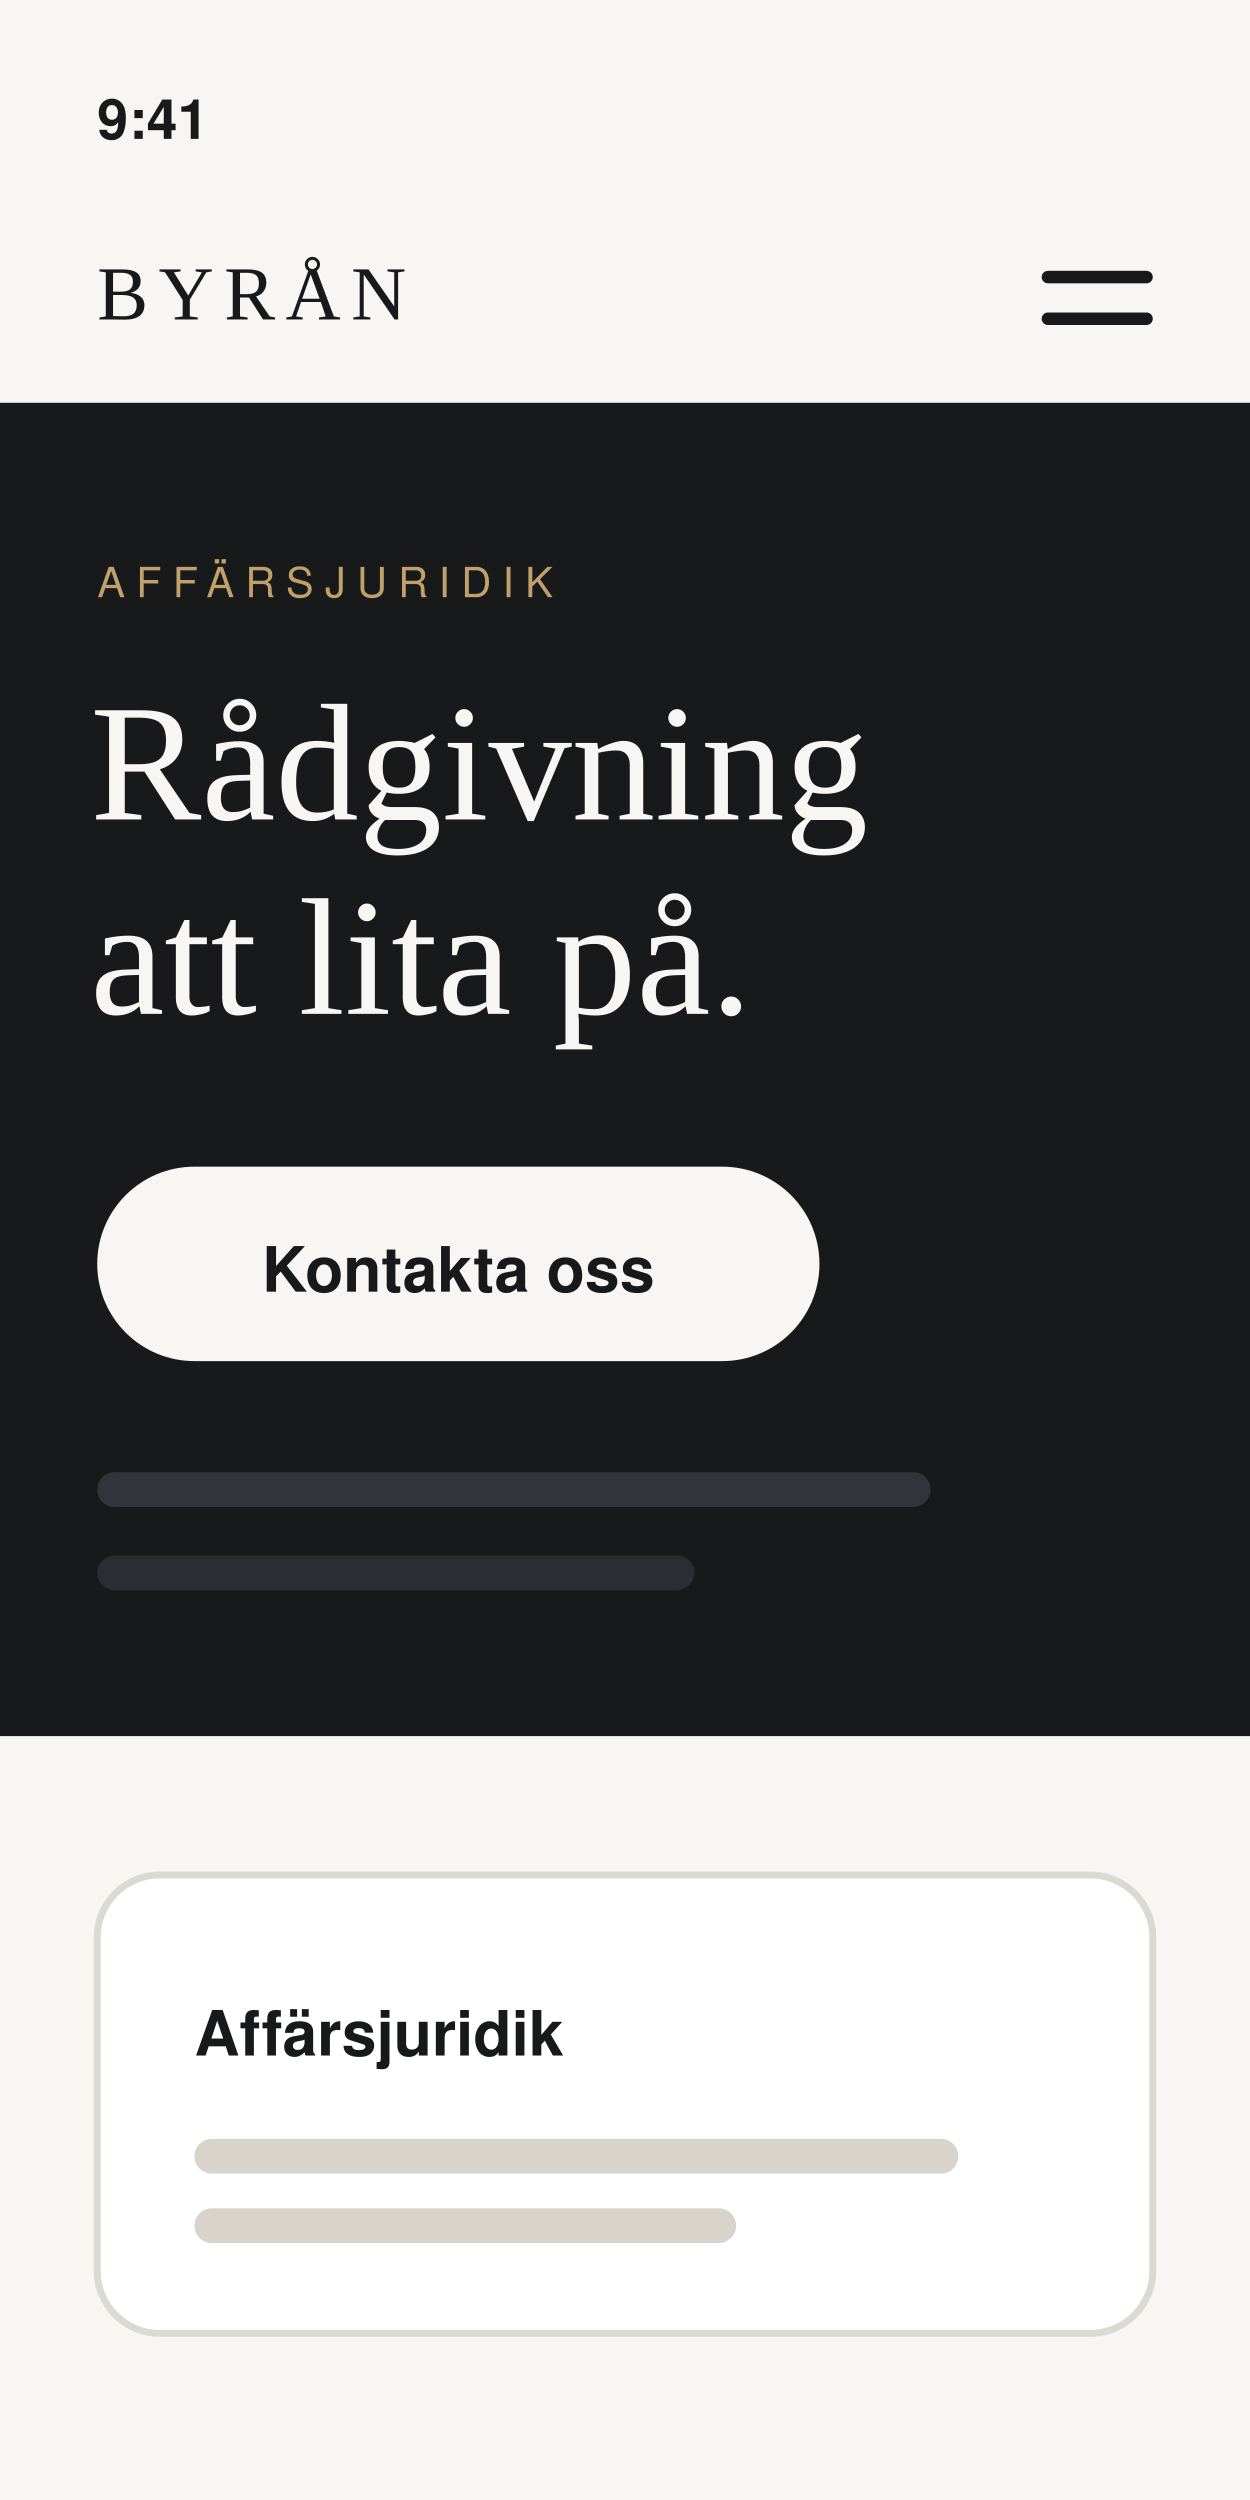
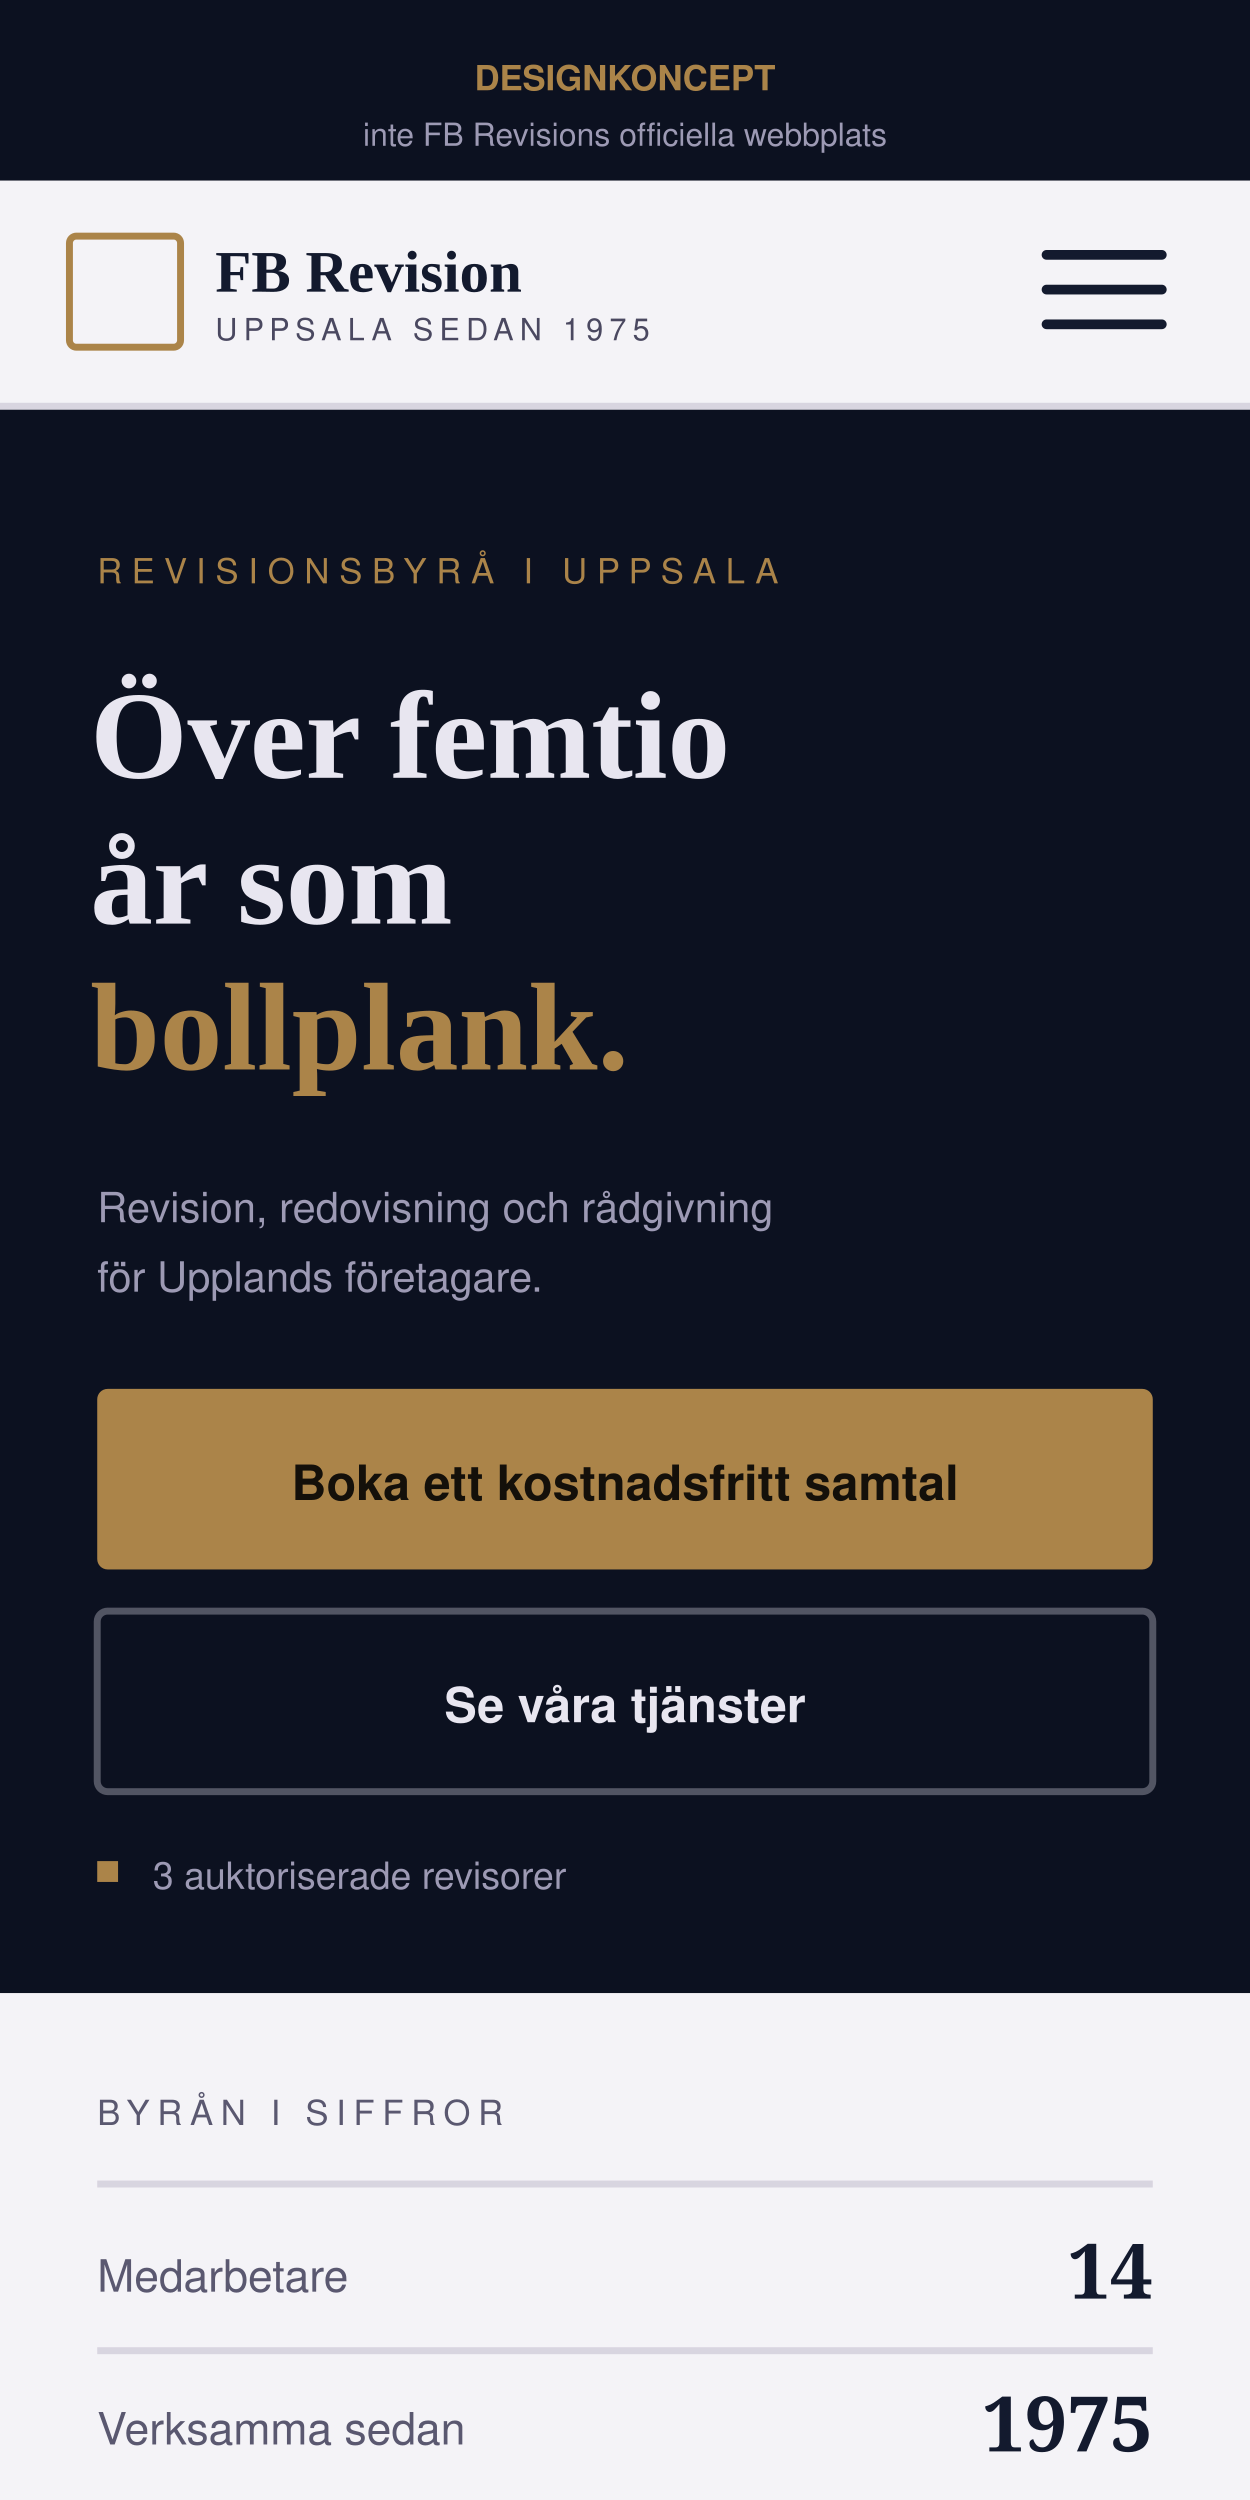
- <svg xmlns="http://www.w3.org/2000/svg" viewBox="0 0 180 360" role="img" aria-label="The same firm website on a phone">
-   <rect width="180" height="360" fill="#f7f6f3" />
-   <text x="14" y="20" font-family="Helvetica, Arial, sans-serif" font-size="8" font-weight="600" fill="#18191b">9:41</text>
-   <text x="14" y="46" font-family="Georgia, 'Times New Roman', serif" font-size="11" letter-spacing="1.5" fill="#18191b">BYRÅN</text>
-   <g fill="#18191b">
-     <rect x="150" y="39" width="16" height="1.8" rx="0.9" />
-     <rect x="150" y="45" width="16" height="1.8" rx="0.9" />
+ <svg xmlns="http://www.w3.org/2000/svg" viewBox="0 0 180 360" role="img" aria-label="FB Revision concept on a phone">
+   <rect width="180" height="360" fill="#F4F3F7" />
+   <rect x="0" y="0" width="180" height="26" fill="#0C1120" />
+   <text x="90" y="13" text-anchor="middle" font-family="Helvetica, Arial, sans-serif" font-size="5" fill="#AB8449" font-weight="bold">DESIGNKONCEPT</text>
+   <text x="90" y="21" text-anchor="middle" font-family="Helvetica, Arial, sans-serif" font-size="4.6" fill="#9D9AB4">inte FB Revisions officiella webbplats</text>
+   <rect x="10" y="34" width="16" height="16" rx="1" fill="none" stroke="#AB8449" stroke-width="1" />
+   <text x="31" y="42" font-family="Georgia, 'Times New Roman', serif" font-size="8.5" font-weight="bold" fill="#131A2E">FB Revision</text>
+   <text x="31" y="49" font-family="Helvetica, Arial, sans-serif" font-size="4.4" letter-spacing="0.9" fill="#4A4860">UPPSALA SEDAN 1975</text>
+   <rect x="150" y="36" width="18" height="1.4" rx="0.7" fill="#131A2E" />
+   <rect x="150" y="41" width="18" height="1.4" rx="0.7" fill="#131A2E" />
+   <rect x="150" y="46" width="18" height="1.4" rx="0.7" fill="#131A2E" />
+   <rect x="0" y="58" width="180" height="1" fill="#D8D5E0" />
+   <rect x="0" y="59" width="180" height="228" fill="#0C1120" />
+   <text x="14" y="84" font-family="Helvetica, Arial, sans-serif" font-size="5" letter-spacing="1.4" fill="#AB8449">REVISIONSBYRÅ I UPPSALA</text>
+   <text x="13" y="112" font-family="Georgia, 'Times New Roman', serif" font-size="18" font-weight="bold" fill="#E8E6F0">Över femtio</text>
+   <text x="13" y="133" font-family="Georgia, 'Times New Roman', serif" font-size="18" font-weight="bold" fill="#E8E6F0">år som</text>
+   <text x="13" y="154" font-family="Georgia, 'Times New Roman', serif" font-size="18" font-weight="bold" fill="#AB8449">bollplank.</text>
+   <text x="14" y="176" font-family="Helvetica, Arial, sans-serif" font-size="6" fill="#9D9AB4">Revision, redovisning och rådgivning</text>
+   <text x="14" y="186" font-family="Helvetica, Arial, sans-serif" font-size="6" fill="#9D9AB4">för Upplands företagare.</text>
+   <rect x="14" y="200" width="152" height="26" rx="1.5" fill="#AB8449" />
+   <text x="90" y="216" text-anchor="middle" font-family="Helvetica, Arial, sans-serif" font-size="7" font-weight="bold" fill="#14100A">Boka ett kostnadsfritt samtal</text>
+   <rect x="14" y="232" width="152" height="26" rx="1.5" fill="none" stroke="#E8E6F0" stroke-opacity="0.32" />
+   <text x="90" y="248" text-anchor="middle" font-family="Helvetica, Arial, sans-serif" font-size="7" font-weight="bold" fill="#E8E6F0">Se våra tjänster</text>
+   <g font-family="Helvetica, Arial, sans-serif" font-size="5.4" fill="#9D9AB4">
+     <rect x="14" y="268" width="3" height="3" fill="#AB8449" />
+     <text x="22" y="272">3 auktoriserade revisorer</text>
  </g>
-   <rect x="0" y="58" width="180" height="192" fill="#18191b" />
-   <text x="14" y="86" font-family="Helvetica, Arial, sans-serif" font-size="6" letter-spacing="1.6" fill="#c2a06a">AFFÄRSJURIDIK</text>
-   <text x="13" y="118" font-family="Georgia, 'Times New Roman', serif" font-size="24" fill="#f7f6f3">Rådgivning</text>
-   <text x="13" y="146" font-family="Georgia, 'Times New Roman', serif" font-size="24" fill="#f7f6f3">att lita på.</text>
-   <rect x="14" y="168" width="104" height="28" rx="14" fill="#f7f6f3" />
-   <text x="66" y="186" text-anchor="middle" font-family="Helvetica, Arial, sans-serif" font-size="9" font-weight="600" fill="#18191b">Kontakta oss</text>
-   <rect x="14" y="212" width="120" height="5" rx="2.5" fill="#31343a" />
-   <rect x="14" y="224" width="86" height="5" rx="2.5" fill="#2a2d32" />
-   <rect x="14" y="270" width="152" height="66" rx="9" fill="#ffffff" stroke="#dcd9d2" />
-   <text x="28" y="296" font-family="Helvetica, Arial, sans-serif" font-size="9" font-weight="600" fill="#18191b">Affärsjuridik</text>
-   <rect x="28" y="308" width="110" height="5" rx="2.5" fill="#d8d4cc" />
-   <rect x="28" y="318" width="78" height="5" rx="2.5" fill="#d8d4cc" />
+   <text x="14" y="306" font-family="Helvetica, Arial, sans-serif" font-size="5" letter-spacing="1.1" fill="#5A5870">BYRÅN I SIFFROR</text>
+   <rect x="14" y="314" width="152" height="1" fill="#D8D5E0" />
+   <text x="14" y="330" font-family="Helvetica, Arial, sans-serif" font-size="6.4" fill="#5A5870">Medarbetare</text>
+   <text x="166" y="331" text-anchor="end" font-family="Georgia, serif" font-size="11" font-weight="bold" fill="#131A2E">14</text>
+   <rect x="14" y="338" width="152" height="1" fill="#D8D5E0" />
+   <text x="14" y="352" font-family="Helvetica, Arial, sans-serif" font-size="6.4" fill="#5A5870">Verksamma sedan</text>
+   <text x="166" y="353" text-anchor="end" font-family="Georgia, serif" font-size="11" font-weight="bold" fill="#131A2E">1975</text>
</svg>
